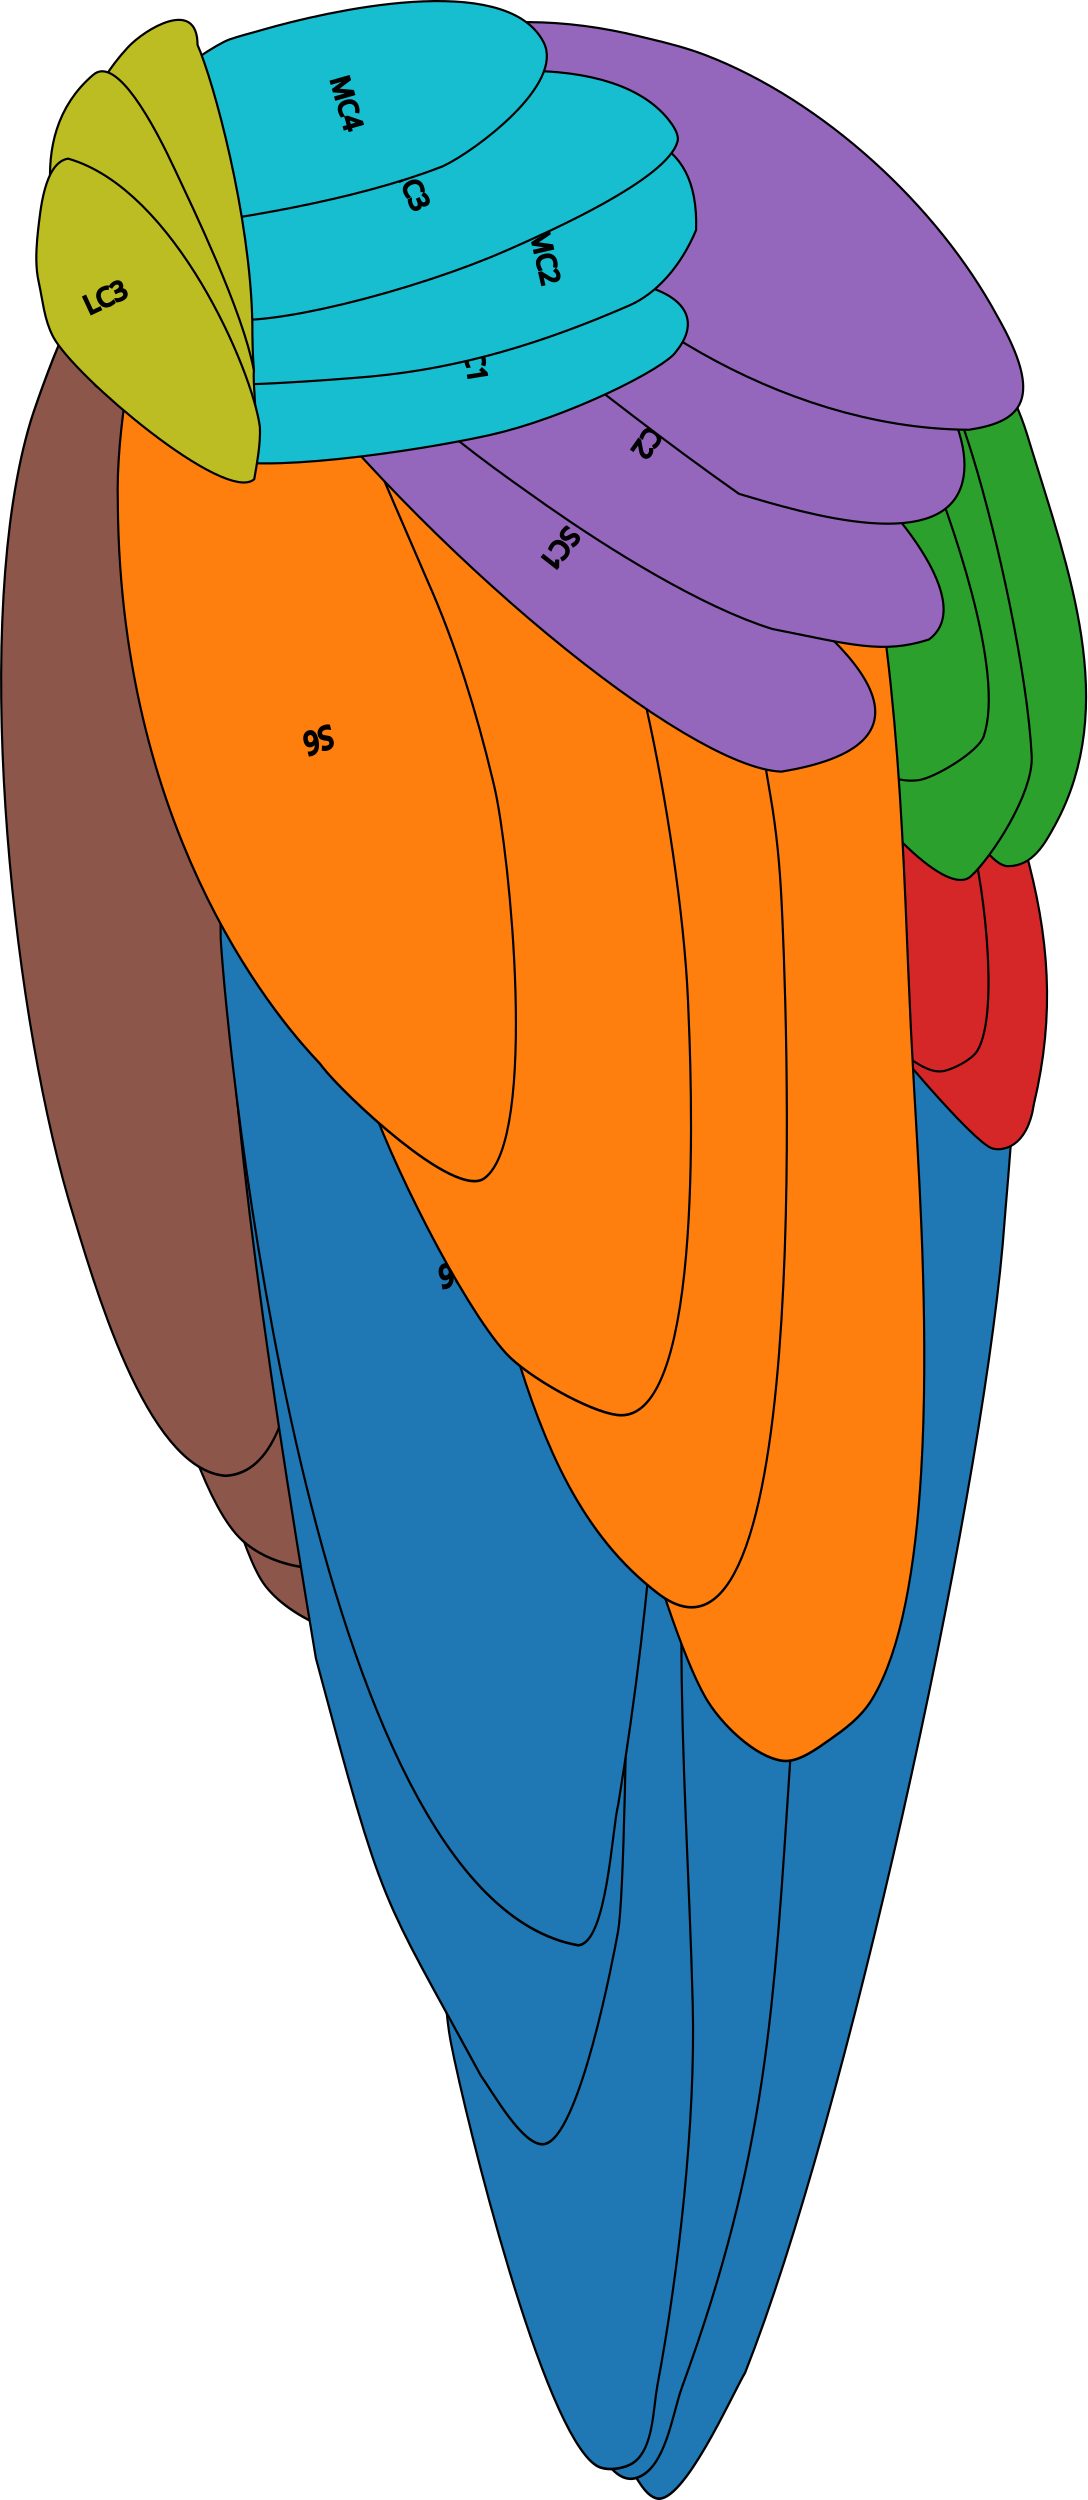
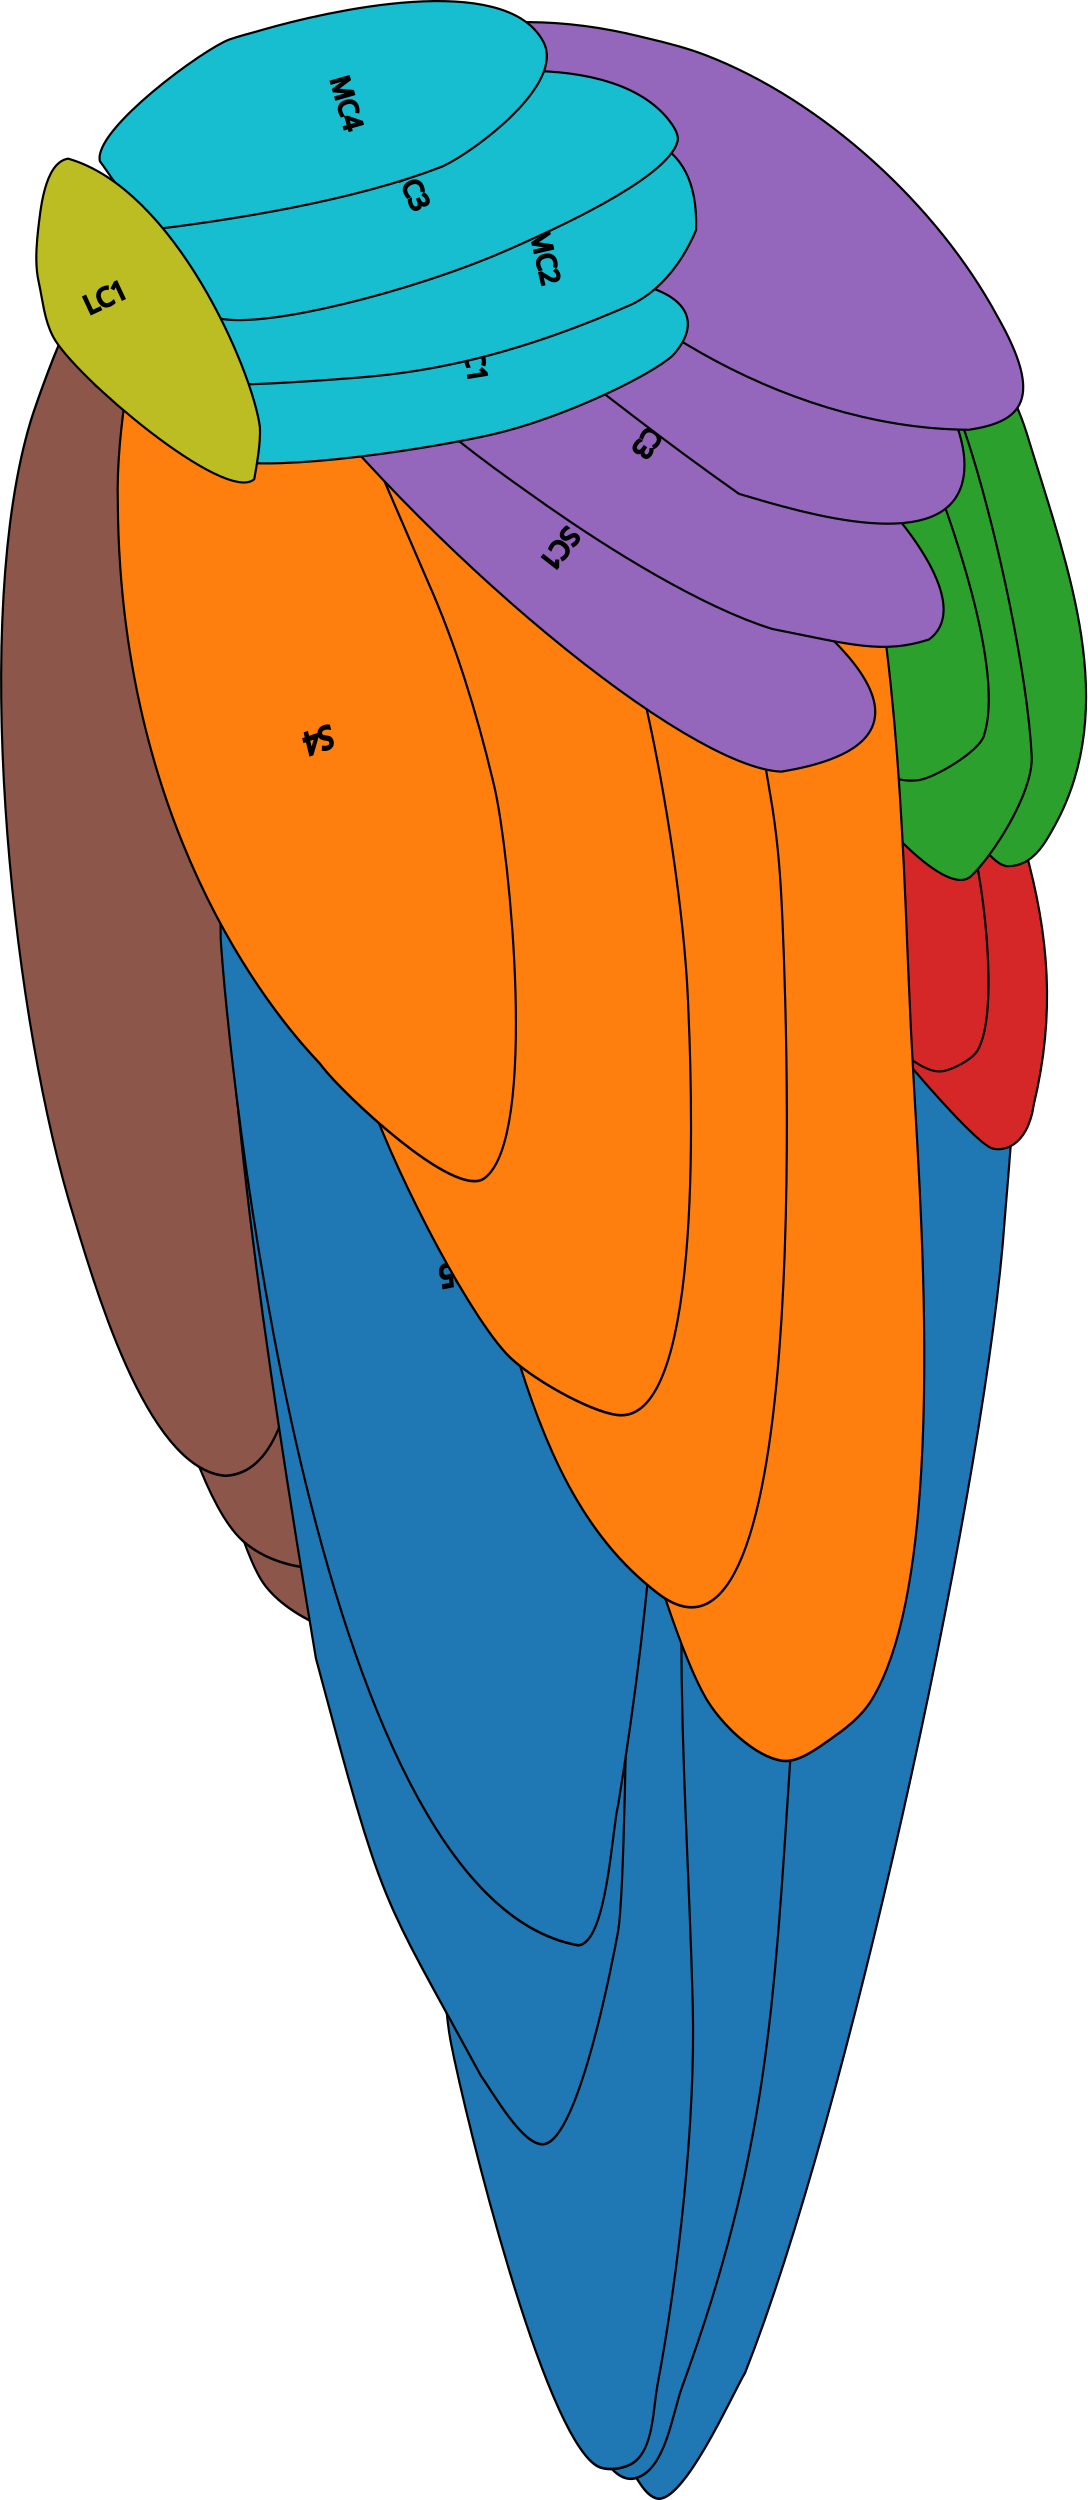
<svg xmlns="http://www.w3.org/2000/svg" width="247.957mm" height="570.177mm" viewBox="0 0 247.957 570.178" version="1.1" id="svg42">
  <style type="text/css" id="style1">
/* As-built feather catalog. Presentation lives here; elements carry classes only. */
.group {
  stroke: #000000;
  stroke-width: 0.5;
}
.label {
  font-family: sans-serif;
  font-size: 6px;
  fill: #000000;
  text-anchor: middle;
}
.outline {
  stroke: #000000;
}
.centerline {
  fill: none;
  stroke-width: 0.265;
  stroke-linecap: butt;
  stroke-linejoin: miter;
}

/* P -- primaries */
.P .outline { fill: #1f77b4; }

/* S -- secondaries */
.S .outline { fill: #ff7f0e; }

/* A -- alula */
.A .outline { fill: #2ca02c; }

/* PC -- primary coverts */
.PC .outline { fill: #d62728; }

/* SC -- secondary coverts */
.SC .outline { fill: #9467bd; }

/* MC -- median coverts */
.MC .outline { fill: #17becf; }

/* LC -- lesser coverts */
.LC .outline { fill: #bcbd22; }

/* B -- body feathers */
.B .outline { fill: #8c564b; }
</style>
  <defs id="defs42" />
  <g id="B" transform="matrix(1.006049,0.09641559,-0.01794757,1.190729,44.96612,-2005.389)" style="display:inline">
-     <g id="B1" transform="matrix(0.9993908,-0.0348995,-0.0348995,-0.9993908,-12.82086,2033.619)" data-source="individuals/B1.svg" data-fill="#8c564b" class="group B">
+     <g id="B1" transform="matrix(0.9993908,-0.0348995,-0.0348995,-0.9993908,-12.82086,2033.619)" data-fill="#8c564b" class="group B">
      <path transform="rotate(-90,164.714,172.6854)" d="m 202.384,125.749 c 13.469,0 93.397,-7.023 96.231,-21.182 1.835,-9.171 -1.855,-24.695 -8.769,-31.225 -11.13,-10.511 -81.211,-23.193 -85.364,-24.463 -6.802,-2.077 -18.161,-2.883 -25.333,-2.884 -14.244,-10e-4 -28.514,0.328 -42.477,3.171 -2.789,0.568 -5.597,1.043 -8.382,1.638 -0.032,0.007 -1.859,0.387 -1.859,0.387 -8.651,1.906 -17.288,3.865 -25.729,6.585 -4.654,1.499 -9.394,4.582 -14.098,5.541 -4.688,0.955 -42.099,11.95 -43.527,13.192 -2.021,6.973 -2.415,7.355 -3.756,13.514 C 40.804,90.719 51.712,94.615 53.247,95.523 c 26.645,15.747 52.584,19.383 82.666,24.033 8.43,1.21 17.249,3.811 25.718,4.599 11.057,0.505 22.114,0.982 33.166,1.386 1.992,0.073 11.008,0.208 7.587,0.208 z" id="B1-outline" class="outline" />
      <text x="-75.036" y="279.313" transform="scale(-1,1)" id="B1-label" class="label">B1</text>
    </g>
-     <g id="B2" transform="matrix(0.9876884,-0.1564345,-0.1564345,-0.9876884,-292.7907,2070.802)" data-source="individuals/B2.svg" data-fill="#8c564b" class="group B" style="display:inline">
+     <g id="B2" transform="matrix(0.9876884,-0.1564345,-0.1564345,-0.9876884,-292.7907,2070.802)" data-fill="#8c564b" class="group B" style="display:inline">
      <path transform="rotate(-90,452.3034,163.2412)" d="m 453.891,116.233 c 39.198,0 81.563,-8.307 116.8,-25.686 2.628,-1.296 10.245,-4.057 10.563,-7.703 0.43,-7.718 -1.686,-17.471 -6.965,-22.984 -12.855,-13.423 -71.579,-17.717 -90.507,-17.717 -5.236,0 -10.142,0.769 -15.332,1.131 -0.905,0.064 -2.71,0.234 -2.71,0.234 -16.242,1.61 -117.971,21.424 -124.617,29.545 l -2.282,24.12 c 0,0 2.063,0.374 3.594,0.664 31.881,6.05 64.522,16.56 96.962,17.969 3.931,0.171 7.836,0.427 11.774,0.427 z" id="B2-outline" class="outline" />
      <text x="-376.938" y="271.07" transform="scale(-1,1)" id="B2-label" class="label">B2</text>
    </g>
-     <g id="B3" transform="matrix(0.9702957,-0.2419219,-0.2419219,-0.9702957,-560.447,2151.048)" data-source="individuals/B3.svg" data-fill="#8c564b" class="group B" style="display:inline">
+     <g id="B3" transform="matrix(0.9702957,-0.2419219,-0.2419219,-0.9702957,-560.447,2151.048)" data-fill="#8c564b" class="group B" style="display:inline">
      <path transform="rotate(-90,711.2322,150.6894)" d="m 768.202,45.554 c -40.014,-4.47 -112.308,3.361 -146.538,25.003 -2.499,1.58 -14.541,10.043 -16.273,12.504 0.03,3.551 1.38,15.395 1.625,19.815 5.347,3.102 15.246,1.663 21.579,3.119 39.401,9.056 77.353,7.117 117.612,-0.579 5.104,-0.975 10.343,-1.909 15.317,-3.422 1.257,-0.383 3.784,-1.057 3.784,-1.057 13.085,-4.045 62.951,-10.338 60.232,-32.102 -4.167,-17.648 -41.356,-21.23 -56.558,-23.187 -0.259,-0.033 -1.04,-0.126 -0.78,-0.094 z" id="B3-outline" class="outline" />
      <text x="-650.09" y="248.345" transform="scale(-1,1)" id="B3-label" class="label">B3</text>
    </g>
  </g>
  <g id="P" transform="matrix(0.9997367,0,0,1.200119,89.23663,104.6847)" style="display:inline">
-     <g id="P2" transform="matrix(1,0,0,-1,-135.6171,554.8052)" data-source="individuals/P2.svg" data-fill="#1f77b4" class="group P">
-       <path d="m 277.066,454.447 c 1.586,-19.457 -0.151,-29.427 -1.98,-49.074 -5.526,-51.175 -35.739,-165.845 -58.73,-214.214 -2.921,-4.101 -14.198,-25.326 -20.256,-23.908 -2.025,0.474 -3.353,2.326 -4.575,3.876 -12.255,15.536 -14.022,165.924 -18.575,197.721 -4.864,33.966 -13.446,66.977 -15.781,101.3 -0.277,4.064 -0.069,8.201 -0.069,12.274 v 1.535 c 0,63.568 13.511,76.636 38.229,112.88 9.47,2.567 11.163,2.647 18.971,4.269 0.415,-0.286 0.666,-0.771 0.89,-1.222 3.377,-6.771 3.771,-20.689 5.514,-28.567 33.18,-41.254 47.439,-89.248 56.362,-116.87 z" id="P2-outline" class="outline" />
-       <text x="205" y="459.12" transform="matrix(-1,0,0,1,410,-4.2)" id="P2-label" class="label">P2</text>
+     <g id="P1" transform="matrix(1,0,0,-1,-135.6171,554.8052)" data-fill="#1f77b4" class="group P" style="display:inline">
+       <path d="m 277.066,454.447 c 1.586,-19.457 -0.151,-29.427 -1.98,-49.074 -5.526,-51.175 -35.739,-165.845 -58.73,-214.214 -2.921,-4.101 -14.198,-25.326 -20.256,-23.908 -2.025,0.474 -3.353,2.326 -4.575,3.876 -12.255,15.536 -14.022,165.924 -18.575,197.721 -4.864,33.966 -13.446,66.977 -15.781,101.3 -0.277,4.064 -0.069,8.201 -0.069,12.274 v 1.535 c 0,63.568 13.511,76.636 38.229,112.88 9.47,2.567 11.163,2.647 18.971,4.269 0.415,-0.286 0.666,-0.771 0.89,-1.222 3.377,-6.771 3.771,-20.689 5.514,-28.567 33.18,-41.254 47.439,-89.248 56.362,-116.87 z" id="P1-outline" class="outline" />
+       <text x="205" y="459.12" transform="matrix(-1,0,0,1,410,-4.2)" id="P1-label" class="label">P1</text>
    </g>
-     <g id="P3" transform="matrix(1,0,0,-1,-280.9891,561.2482)" data-source="individuals/P3.svg" data-fill="#1f77b4" class="group P">
-       <path d="m 371.971,313.509 c -3.692,-46.985 -5.28,-74.512 -24.644,-118.661 -2.254,-5.139 -3.715,-15.557 -10.43,-17.278 -16.549,-4.242 -25.877,73.896 -28.295,86.428 -0.747,3.875 -1.34,7.887 -1.679,11.817 -0.043,0.496 -0.191,1.981 -0.143,1.486 -8.441,70.497 -15.82,141.44 -15.844,212.539 -0.004,12.854 -1.958,25.941 -0.076,38.762 2.621,17.855 10.259,34.093 16.92,50.702 1.649,4.11 3.096,6.083 9.975,17.063 7.694,2.707 12.76,4.341 22.582,6.775 0.751,-5.523 10.724,-38.398 11.97,-42.765 3.942,-13.812 11.686,-26.345 16.827,-39.703 2.603,-6.766 3.766,-14.596 5.532,-21.636 1.972,-7.865 1.744,-15.629 2.693,-23.553 3.692,-30.813 0.143,-52.898 -1.346,-83.082 -1.274,-25.813 -2.498,-51.619 -3.998,-77.402 -0.029,-0.497 -0.059,-1.989 -0.044,-1.492 z" id="P3-outline" class="outline" />
-       <text x="335.15" y="445.55" transform="matrix(-1,0,0,1,670.3,-4.2)" id="P3-label" class="label">P3</text>
+     <g id="P2" transform="matrix(1,0,0,-1,-280.9891,561.2482)" data-fill="#1f77b4" class="group P" style="display:inline">
+       <path d="m 371.971,313.509 c -3.692,-46.985 -5.28,-74.512 -24.644,-118.661 -2.254,-5.139 -3.715,-15.557 -10.43,-17.278 -16.549,-4.242 -25.877,73.896 -28.295,86.428 -0.747,3.875 -1.34,7.887 -1.679,11.817 -0.043,0.496 -0.191,1.981 -0.143,1.486 -8.441,70.497 -15.82,141.44 -15.844,212.539 -0.004,12.854 -1.958,25.941 -0.076,38.762 2.621,17.855 10.259,34.093 16.92,50.702 1.649,4.11 3.096,6.083 9.975,17.063 7.694,2.707 12.76,4.341 22.582,6.775 0.751,-5.523 10.724,-38.398 11.97,-42.765 3.942,-13.812 11.686,-26.345 16.827,-39.703 2.603,-6.766 3.766,-14.596 5.532,-21.636 1.972,-7.865 1.744,-15.629 2.693,-23.553 3.692,-30.813 0.143,-52.898 -1.346,-83.082 -1.274,-25.813 -2.498,-51.619 -3.998,-77.402 -0.029,-0.497 -0.059,-1.989 -0.044,-1.492 z" id="P2-outline" class="outline" />
+       <text x="335.15" y="445.55" transform="matrix(-1,0,0,1,670.3,-4.2)" id="P2-label" class="label">P2</text>
    </g>
-     <g id="P4" transform="matrix(0.9961947,-0.08715575,-0.08715575,-0.9961947,-392.2094,604.944)" data-source="individuals/P4.svg" data-fill="#1f77b4" class="group P">
-       <path d="m 497.371,439.307 c 0.037,-1.47 0.206,-2.922 0.244,-4.391 0.826,-31.768 -4.892,-63.332 -7.702,-94.784 -2.091,-23.398 -2.225,-46.838 -3.558,-70.252 -1.257,-22.08 -7.568,-50.184 -14.313,-71.325 -1.395,-4.373 -1.932,-11.961 -6.699,-14.213 -2.23,-1.054 -6.448,-1.205 -8.559,0.18 -11.562,7.587 -23.867,67.894 -26.028,82.99 -0.755,5.275 -0.315,10.782 -0.816,16.098 -1.425,15.126 -4.439,29.92 -6.495,44.91 -0.465,3.391 -0.918,6.784 -1.295,10.186 -0.054,0.486 -0.211,1.944 -0.159,1.458 -5.061,38.879 -10.565,77.295 -11.936,116.542 -0.423,12.086 5.173,33.739 5.813,45.864 1.388,26.268 37.457,79.756 45.696,91.285 8.839,3.053 9.944,3.406 21.212,6.377 0.132,-9.932 0.698,-41.184 4.39,-50.3 6.714,-17.454 9.382,-34.185 11.166,-52.522 1.155,-11.86 -3.389,-23.185 -1.881,-34.866 0.93,-7.203 0.917,-14.31 0.92,-21.77 0,-0.489 0.002,-1.956 0.001,-1.467 z" id="P4-outline" class="outline" />
-       <text x="457.22" y="493.06" transform="matrix(-1,0,0,1,914.44,-4.2)" id="P4-label" class="label">P4</text>
+     <g id="P3" transform="matrix(0.9961947,-0.08715575,-0.08715575,-0.9961947,-392.2094,604.944)" data-fill="#1f77b4" class="group P" style="display:inline">
+       <path d="m 497.371,439.307 c 0.037,-1.47 0.206,-2.922 0.244,-4.391 0.826,-31.768 -4.892,-63.332 -7.702,-94.784 -2.091,-23.398 -2.225,-46.838 -3.558,-70.252 -1.257,-22.08 -7.568,-50.184 -14.313,-71.325 -1.395,-4.373 -1.932,-11.961 -6.699,-14.213 -2.23,-1.054 -6.448,-1.205 -8.559,0.18 -11.562,7.587 -23.867,67.894 -26.028,82.99 -0.755,5.275 -0.315,10.782 -0.816,16.098 -1.425,15.126 -4.439,29.92 -6.495,44.91 -0.465,3.391 -0.918,6.784 -1.295,10.186 -0.054,0.486 -0.211,1.944 -0.159,1.458 -5.061,38.879 -10.565,77.295 -11.936,116.542 -0.423,12.086 5.173,33.739 5.813,45.864 1.388,26.268 37.457,79.756 45.696,91.285 8.839,3.053 9.944,3.406 21.212,6.377 0.132,-9.932 0.698,-41.184 4.39,-50.3 6.714,-17.454 9.382,-34.185 11.166,-52.522 1.155,-11.86 -3.389,-23.185 -1.881,-34.866 0.93,-7.203 0.917,-14.31 0.92,-21.77 0,-0.489 0.002,-1.956 0.001,-1.467 z" id="P3-outline" class="outline" />
+       <text x="457.22" y="493.06" transform="matrix(-1,0,0,1,914.44,-4.2)" id="P3-label" class="label">P3</text>
    </g>
-     <g id="P5" transform="matrix(1,0,0,-1,-563.7171,581.9312)" data-source="individuals/P5.svg" data-fill="#1f77b4" class="group P">
-       <path d="m 618.145,438.783 c 0,-3.262 -0.022,-124.35 -2.7,-136.727 -0.734,-3.391 -8.84,-39.975 -17.092,-40.39 -4.706,-0.235 -11.413,9.796 -14.189,13.022 -23.232,35.681 -21.872,30.197 -37.643,79.339 -24.458,122.164 -35.403,208 11.29,238.726 8.396,4.991 14.119,8.828 21.325,15.628 2.237,-9.101 10.01,-25.064 14.822,-33.578 2.768,-5.001 4.913,-11.435 6.903,-16.89 11.069,-30.34 15.652,-63.533 17.017,-95.879 0.275,-6.511 0.267,-13.059 0.267,-19.578 z" id="P5-outline" class="outline" />
-       <text x="577.49" y="417.34" transform="matrix(-1,0,0,1,1154.98,-4.2)" id="P5-label" class="label">P5</text>
+     <g id="P4" transform="matrix(1,0,0,-1,-563.7171,581.9312)" data-fill="#1f77b4" class="group P" style="display:inline">
+       <path d="m 618.145,438.783 c 0,-3.262 -0.022,-124.35 -2.7,-136.727 -0.734,-3.391 -8.84,-39.975 -17.092,-40.39 -4.706,-0.235 -11.413,9.796 -14.189,13.022 -23.232,35.681 -21.872,30.197 -37.643,79.339 -24.458,122.164 -35.403,208 11.29,238.726 8.396,4.991 14.119,8.828 21.325,15.628 2.237,-9.101 10.01,-25.064 14.822,-33.578 2.768,-5.001 4.913,-11.435 6.903,-16.89 11.069,-30.34 15.652,-63.533 17.017,-95.879 0.275,-6.511 0.267,-13.059 0.267,-19.578 z" id="P4-outline" class="outline" />
+       <text x="577.49" y="417.34" transform="matrix(-1,0,0,1,1154.98,-4.2)" id="P4-label" class="label">P4</text>
    </g>
-     <g id="P6" transform="matrix(0.9876884,-0.1564345,-0.1564345,-0.9876884,-615.3534,686.5039)" data-source="individuals/P6.svg" data-fill="#1f77b4" class="group P">
-       <path d="m 751.48,440.599 c 0,-40.929 -11.276,-81.214 -25.168,-119.462 -2.079,-4.104 -6.64,-25.766 -13.24,-24.989 -59.145,18.6 -52.318,181.873 -50.597,201.668 4.502,32.965 19.306,67.158 27.956,90.633 6.789,1.206 15.011,3.011 20.599,4.952 2.666,-4.907 7.767,-20.978 10.001,-27.569 4.845,-14.294 11.776,-27.407 17.749,-41.219 8.29,-19.169 10.134,-40.456 11.993,-61.01 0.559,-6.192 0.707,-12.402 0.707,-18.618 z" id="P6-outline" class="outline" />
-       <text x="705.16" y="432.82" transform="matrix(-1,0,0,1,1410.32,-4.2)" id="P6-label" class="label">P6</text>
+     <g id="P5" transform="matrix(0.9876884,-0.1564345,-0.1564345,-0.9876884,-615.3534,686.5039)" data-fill="#1f77b4" class="group P">
+       <path d="m 751.48,440.599 c 0,-40.929 -11.276,-81.214 -25.168,-119.462 -2.079,-4.104 -6.64,-25.766 -13.24,-24.989 -59.145,18.6 -52.318,181.873 -50.597,201.668 4.502,32.965 19.306,67.158 27.956,90.633 6.789,1.206 15.011,3.011 20.599,4.952 2.666,-4.907 7.767,-20.978 10.001,-27.569 4.845,-14.294 11.776,-27.407 17.749,-41.219 8.29,-19.169 10.134,-40.456 11.993,-61.01 0.559,-6.192 0.707,-12.402 0.707,-18.618 z" id="P5-outline" class="outline" />
+       <text x="705.16" y="432.82" transform="matrix(-1,0,0,1,1410.32,-4.2)" id="P5-label" class="label">P5</text>
    </g>
  </g>
  <g id="PC" transform="rotate(-20.65337,204.5238,1562.199)" style="display:inline">
-     <g id="PC1" transform="matrix(0.9961203,0.08800154,0.08800154,-0.9961203,258.5106,420.8672)" data-source="individuals/PC1.svg" data-fill="#d62728" class="group PC">
+     <g id="PC1" transform="matrix(0.9961203,0.08800154,0.08800154,-0.9961203,258.5106,420.8672)" data-fill="#d62728" class="group PC">
      <path d="m 442.991,168.836 c 0,-20.912 -3.529,-38.452 -13.677,-56.749 -4.249,-9.526 -10.028,-8.395 -11.841,-7.289 -3.946,2.41 -17.125,31.928 -19.442,37.732 -3.342,8.373 -5.602,18.856 -6.994,27.737 -5.815,37.112 -6.923,70.629 2.784,107.143 1.105,4.155 -2.78,8.6 -1.109,12.407 6.298,1.544 12.652,3.514 21.235,5.641 2.396,-2.877 9.152,-13.47 10.187,-17.07 8.672,-30.142 16.079,-60.649 18.341,-92.097 0.332,-4.613 0.517,-9.334 0.517,-13.96 z" id="PC1-outline" class="outline" />
      <text x="414.8" y="196.05" transform="matrix(-1,0,0,1,829.6,-4.2)" id="PC1-label" class="label">PC1</text>
    </g>
-     <g id="PC2" transform="matrix(0.9848078,-0.1736482,-0.1736482,-0.9848078,226.3186,541.976)" data-source="individuals/PC2.svg" data-fill="#d62728" class="group PC">
+     <g id="PC2" transform="matrix(0.9848078,-0.1736482,-0.1736482,-0.9848078,226.3186,541.976)" data-fill="#d62728" class="group PC">
      <path d="m 516.467,202.381 c 0,-9.155 1.154,-20.337 -0.633,-29.284 -2.029,-10.158 -15.255,-40.917 -24.421,-45.688 -2.04,-1.062 -6.479,-0.792 -8.643,-0.12 -2.849,0.884 -4.14,3.901 -5.381,6.229 -10.702,20.069 -10.62,42.391 -10.619,64.634 0,3.055 0.238,6.093 0.238,9.152 v 1.831 c 0,23.574 4.511,53.994 19.773,80.354 0.178,0.354 19.273,2.123 20.081,2.17 14.831,-22.555 9.357,-62.806 9.367,-77.073 0.002,-3.255 0.238,-6.501 0.238,-9.762 z" id="PC2-outline" class="outline" />
      <text x="491.8" y="190.15" transform="matrix(-1,0,0,1,983.6,-4.2)" id="PC2-label" class="label">PC2</text>
    </g>
  </g>
  <g id="A" transform="rotate(-17,137.9943,735.384)" style="display:inline">
-     <g id="A1" transform="matrix(1,0,0,-1,305.5104,382.2651)" data-source="individuals/A1.svg" data-fill="#2ca02c" class="group A">
+     <g id="A1" transform="matrix(1,0,0,-1,305.5104,382.2651)" data-fill="#2ca02c" class="group A">
      <text x="87.38" y="194.94" transform="matrix(-1,0,0,1,174.76,-4.2)" id="A1-label" class="label">A1</text>
      <path d="m 110.57,224.252 c 0,-28.906 2.29,-62.438 -20.054,-84.178 -3.427,-3.335 -7.509,-7.348 -12.879,-5.74 -3.265,0.977 -5.289,9.008 -6.128,11.914 -2.27,7.865 -5.432,15.928 -6.448,24.123 -2.444,19.714 1.836,64.885 4.702,85.504 0.109,0.787 0.307,2.363 0.307,2.363 0.968,5.772 3.834,31.144 6.85,34.322 4.259,1.012 7.433,1.6 16.231,2.88 7.162,-2.008 14.709,-45.04 15.87,-52.827 0.767,-5.14 1.549,-10.177 1.549,-15.382 z" id="A1-outline" class="outline" />
    </g>
-     <g id="A2" transform="matrix(1,0,0,-1,212.5314,383.7516)" data-source="individuals/A2.svg" data-fill="#2ca02c" class="group A">
+     <g id="A2" transform="matrix(1,0,0,-1,212.5314,383.7516)" data-fill="#2ca02c" class="group A">
      <path d="m 190.227,227.207 c 0,-19.081 -2.525,-50.619 -7.121,-68.955 -2.135,-8.303 -15.606,-19.456 -21.253,-22.135 -7.597,-3.605 -19.262,24.835 -20.665,30.464 -1.064,4.271 -0.658,9.778 -0.658,14.184 v 1.185 c 0,59.974 0.22,78.848 10.043,104.191 3.123,1.476 12.756,5.189 19.326,7.905 2.1,-4.22 12.409,-18.281 14.237,-22.947 4.433,-11.32 6.091,-30.504 6.091,-42.707 z" id="A2-outline" class="outline" />
      <text x="165.46" y="195.54" transform="matrix(-1,0,0,1,330.92,-4.2)" id="A2-label" class="label">A2</text>
    </g>
-     <g id="A3" transform="matrix(0.9961947,-0.08715575,-0.08715575,-0.9961947,144.2273,400.4638)" data-source="individuals/A3.svg" data-fill="#2ca02c" class="group A">
+     <g id="A3" transform="matrix(0.9961947,-0.08715575,-0.08715575,-0.9961947,144.2273,400.4638)" data-fill="#2ca02c" class="group A">
      <path d="m 268.965,225.662 c 0,-15.377 -1.492,-53.159 -11.725,-64.986 -2.451,-2.833 -13.967,-4.614 -17.522,-3.704 -18.826,4.816 -18.188,51.046 -19.061,66.322 -0.183,3.21 -0.437,6.38 -0.437,9.599 v 1.518 c 0,8.642 4.363,36.431 8.723,43.075 2.109,1.107 14.587,4.631 15.497,5.138 9.197,-9.611 18.281,-22.984 22.104,-30.326 1.468,-6.963 2.042,-14.475 2.396,-21.577 0.083,-1.681 0.026,-5.059 0.026,-5.059 z" id="A3-outline" class="outline" />
      <text x="238.35" y="240.43" transform="matrix(-1,0,0,1,476.7,-4.2)" id="A3-label" class="label">A3</text>
    </g>
  </g>
  <g id="S" transform="matrix(0.9973055,-0.08371944,0.06973839,1.197244,-852.3718,-142.0701)" style="display:inline">
-     <g id="S1" transform="matrix(1,0,0,-1,874.1421,786.2718)" data-source="individuals/S1.svg" data-fill="#ff7f0e" class="group S">
+     <g id="S1" transform="matrix(1,0,0,-1,874.1421,786.2718)" data-fill="#ff7f0e" class="group S">
      <text x="120.07" y="407.62" transform="matrix(-1,0,0,1,240.14,-4.2)" id="S1-label" class="label">S1</text>
      <path d="m 161.715,383.539 c 0,-16.059 0.018,-43.912 -3.473,-68.511 -2.506,-17.66 -6.821,-33.643 -14.25,-42.379 -2.763,-3.249 -6.529,-5.16 -10.276,-7.016 -3.003,-1.487 -7.332,-3.774 -10.783,-3.182 -6.182,1.06 -13.614,7.953 -16.718,13.156 -9.49,15.906 -23.152,75.501 -26.001,95.372 -1.066,7.434 -0.355,15.256 -0.99,22.757 3.896,119.54 2.104,145.09 7.178,181.053 4.792,0.595 31.821,1.448 32.249,0.622 8.479,-16.343 30.144,-47.46 34.016,-58.297 11.085,-31.03 10.023,-73.417 9.299,-106.215 -0.168,-7.593 -0.251,-15.204 -0.251,-22.798 z" id="S1-outline" class="outline" />
    </g>
-     <g id="S3" transform="matrix(0.9876884,-0.1564345,-0.1564345,-0.9876884,726.3211,827.6141)" data-source="individuals/S3.svg" data-fill="#ff7f0e" class="group S">
-       <path d="m 353.92,457.685 c 0,-6.897 -0.333,-13.673 -0.481,-20.56 -0.151,-7.039 -0.913,-13.505 -2.071,-20.378 -2.143,-12.735 -26.487,-152.583 -56.933,-121.739 -14.533,14.718 -19.102,33.099 -21.508,53.147 -0.081,0.675 -0.206,2.049 -0.206,2.049 -4.147,49.102 -12.894,96.459 3.691,144.858 5.286,15.424 14.15,28.772 19.306,44.066 1.254,9.223 -0.097,23.837 0.431,34.861 2.122,1.033 26.504,-1.637 31.606,-2.135 -1.918,-23.572 13.467,-45.204 21.322,-68.301 2.728,-9.448 2.31,-19.761 3.996,-29.46 0.827,-4.76 0.848,-9.507 0.848,-14.348 z" id="S3-outline" class="outline" />
-       <text x="310.11" y="439.75" transform="matrix(-1,0,0,1,620.22,-4.2)" id="S3-label" class="label">S3</text>
+     <g id="S2" transform="matrix(0.9876884,-0.1564345,-0.1564345,-0.9876884,726.3211,827.6141)" data-fill="#ff7f0e" class="group S">
+       <path d="m 353.92,457.685 c 0,-6.897 -0.333,-13.673 -0.481,-20.56 -0.151,-7.039 -0.913,-13.505 -2.071,-20.378 -2.143,-12.735 -26.487,-152.583 -56.933,-121.739 -14.533,14.718 -19.102,33.099 -21.508,53.147 -0.081,0.675 -0.206,2.049 -0.206,2.049 -4.147,49.102 -12.894,96.459 3.691,144.858 5.286,15.424 14.15,28.772 19.306,44.066 1.254,9.223 -0.097,23.837 0.431,34.861 2.122,1.033 26.504,-1.637 31.606,-2.135 -1.918,-23.572 13.467,-45.204 21.322,-68.301 2.728,-9.448 2.31,-19.761 3.996,-29.46 0.827,-4.76 0.848,-9.507 0.848,-14.348 z" id="S2-outline" class="outline" />
+       <text x="310.11" y="439.75" transform="matrix(-1,0,0,1,620.22,-4.2)" id="S2-label" class="label">S2</text>
    </g>
-     <g id="S4" transform="matrix(0.9816272,-0.190809,-0.190809,-0.9816272,622.1971,853.9783)" data-source="individuals/S4.svg" data-fill="#ff7f0e" class="group S">
-       <path d="m 452.706,453.685 c 0,-16.76 -1.76,-39.634 -5.229,-55.971 -2.704,-12.732 -16.716,-79.296 -35.993,-71.887 -6.069,2.332 -17.904,12.363 -21.421,17.83 -7.284,11.322 -16.498,43.418 -17.786,56.978 -0.565,5.946 0.347,12.141 -0.117,18.148 -1.619,20.926 -3.295,41.456 0.697,62.304 1.418,7.408 3.131,14.847 5.752,21.922 0.42,1.136 1.161,3.442 1.161,3.442 13.296,21.154 14.967,45.659 13.491,65.261 0,0 26.939,-1.701 29.674,-2.154 -0.369,-6.671 3.028,-12.712 6.093,-18.067 14.067,-22.148 20.434,-40.653 22.551,-66.964 0.706,-8.763 0.845,-17.52 1.113,-26.3 0.047,-1.512 0.014,-4.542 0.014,-4.542 z" id="S4-outline" class="outline" />
-       <text x="411.46" y="445.99" transform="matrix(-1,0,0,1,822.92,-4.2)" id="S4-label" class="label">S4</text>
+     <g id="S3" transform="matrix(0.9816272,-0.190809,-0.190809,-0.9816272,622.1971,853.9783)" data-fill="#ff7f0e" class="group S">
+       <path d="m 452.706,453.685 c 0,-16.76 -1.76,-39.634 -5.229,-55.971 -2.704,-12.732 -16.716,-79.296 -35.993,-71.887 -6.069,2.332 -17.904,12.363 -21.421,17.83 -7.284,11.322 -16.498,43.418 -17.786,56.978 -0.565,5.946 0.347,12.141 -0.117,18.148 -1.619,20.926 -3.295,41.456 0.697,62.304 1.418,7.408 3.131,14.847 5.752,21.922 0.42,1.136 1.161,3.442 1.161,3.442 13.296,21.154 14.967,45.659 13.491,65.261 0,0 26.939,-1.701 29.674,-2.154 -0.369,-6.671 3.028,-12.712 6.093,-18.067 14.067,-22.148 20.434,-40.653 22.551,-66.964 0.706,-8.763 0.845,-17.52 1.113,-26.3 0.047,-1.512 0.014,-4.542 0.014,-4.542 z" id="S3-outline" class="outline" />
+       <text x="411.46" y="445.99" transform="matrix(-1,0,0,1,822.92,-4.2)" id="S3-label" class="label">S3</text>
    </g>
-     <g id="S6" transform="matrix(0.9781476,-0.2079117,-0.2079117,-0.9781476,360.2844,917.4529)" data-source="individuals/S6.svg" data-fill="#ff7f0e" class="group S">
-       <path d="m 692.474,448.876 c 0,-12.897 -8.73,-67.262 -22.707,-71.058 -7.636,-2.074 -26.617,24.415 -29.722,30.615 -0.108,0.218 -0.426,0.874 -0.319,0.656 -5.438,8.424 -32.326,52.642 -14.957,115.159 1.745,6.932 4.776,13.978 7.937,20.363 7.12,8.446 12.646,23.454 18.792,29.162 2.029,-0.243 17.139,-0.677 20.625,-1.305 0.323,-0.836 15.074,-75.422 16.537,-82.24 2.752,-12.825 3.814,-26.793 3.814,-39.893 z" id="S6-outline" class="outline" />
-       <text x="656.36" y="474.59" transform="matrix(-1,0,0,1,1312.72,-4.2)" id="S6-label" class="label">S6</text>
+     <g id="S4" transform="matrix(0.9781476,-0.2079117,-0.2079117,-0.9781476,360.2844,917.4529)" data-fill="#ff7f0e" class="group S">
+       <path d="m 692.474,448.876 c 0,-12.897 -8.73,-67.262 -22.707,-71.058 -7.636,-2.074 -26.617,24.415 -29.722,30.615 -0.108,0.218 -0.426,0.874 -0.319,0.656 -5.438,8.424 -32.326,52.642 -14.957,115.159 1.745,6.932 4.776,13.978 7.937,20.363 7.12,8.446 12.646,23.454 18.792,29.162 2.029,-0.243 17.139,-0.677 20.625,-1.305 0.323,-0.836 15.074,-75.422 16.537,-82.24 2.752,-12.825 3.814,-26.793 3.814,-39.893 z" id="S4-outline" class="outline" />
+       <text x="656.36" y="474.59" transform="matrix(-1,0,0,1,1312.72,-4.2)" id="S4-label" class="label">S4</text>
    </g>
  </g>
  <g id="SC" transform="rotate(35,1056.6,454.4381)" style="display:inline">
-     <g id="SC2" transform="matrix(0.05233596,-0.9986295,-0.9986295,-0.05233596,533.2751,884.6567)" data-source="individuals/SC2.svg" data-fill="#9467bd" class="group SC">
-       <path d="m 165.819,413.178 c 5.264,-52.737 -3.028,-74.682 -30.169,-49.669 -12.658,17.553 -10.621,95.041 4.656,152.6 13.47,4.794 15.047,4.281 19.475,5.041 4.894,-0.888 -8.468,-7.469 -6.199,-11.345 17.791,-30.394 19.566,-60.077 12.714,-94.289 -0.156,-0.78 -0.477,-2.338 -0.477,-2.338 z" id="SC2-outline" class="outline" />
-       <text x="144.58" y="440.86" transform="matrix(-1,0,0,1,289.16,-4.2)" id="SC2-label" class="label">SC1</text>
+     <g id="SC1" transform="matrix(0.05233596,-0.9986295,-0.9986295,-0.05233596,533.2751,884.6567)" data-fill="#9467bd" class="group SC">
+       <path d="m 165.819,413.178 c 5.264,-52.737 -3.028,-74.682 -30.169,-49.669 -12.658,17.553 -10.621,95.041 4.656,152.6 13.47,4.794 15.047,4.281 19.475,5.041 4.894,-0.888 -8.468,-7.469 -6.199,-11.345 17.791,-30.394 19.566,-60.077 12.714,-94.289 -0.156,-0.78 -0.477,-2.338 -0.477,-2.338 z" id="SC1-outline" class="outline" />
+       <text x="144.58" y="440.86" transform="matrix(-1,0,0,1,289.16,-4.2)" id="SC1-label" class="label">SC1</text>
    </g>
-     <g id="SC5" transform="matrix(0,-1,-1,0,530.3679,1052.617)" data-source="individuals/SC5.svg" data-fill="#9467bd" class="group SC">
-       <path d="m 394.721,440.947 c 0,-15.661 -3.023,-34.496 -5.249,-50.008 -0.974,-19.014 -8.806,-52.965 -23.035,-48.206 -8.841,6.669 -11.228,14.094 -18.516,30.63 -5.216,16.189 -6.469,41.432 -6.463,58.436 0.035,12.977 0.113,26.53 2.03,39.03 1.334,7.294 7.378,34.373 11.553,38.521 4.485,1.143 16.437,5.424 18.892,6.255 3.791,-2.23 3.039,-1.76 4.665,-4.619 12.499,-21.977 16.123,-43.619 16.123,-68.757 z" id="SC5-outline" class="outline" />
-       <text x="367.99" y="427.39" transform="matrix(-1,0,0,1,735.98,-4.2)" id="SC5-label" class="label">
-         <tspan id="tspan7" x="367.99" y="427.39">SC2</tspan>
+     <g id="SC3" transform="matrix(0,-1,-1,0,530.3679,1052.617)" data-fill="#9467bd" class="group SC">
+       <path d="m 394.721,440.947 c 0,-15.661 -3.023,-34.496 -5.249,-50.008 -0.974,-19.014 -8.806,-52.965 -23.035,-48.206 -8.841,6.669 -11.228,14.094 -18.516,30.63 -5.216,16.189 -6.469,41.432 -6.463,58.436 0.035,12.977 0.113,26.53 2.03,39.03 1.334,7.294 7.378,34.373 11.553,38.521 4.485,1.143 16.437,5.424 18.892,6.255 3.791,-2.23 3.039,-1.76 4.665,-4.619 12.499,-21.977 16.123,-43.619 16.123,-68.757 z" id="SC3-outline" class="outline" />
+       <text x="367.99" y="427.39" transform="matrix(-1,0,0,1,735.98,-4.2)" id="SC3-label" class="label">
+         <tspan id="tspan7" x="367.99" y="427.39">SC3</tspan>
      </text>
    </g>
-     <g id="SC6" transform="matrix(-0.1736482,-0.9848078,-0.9848078,0.1736482,585.682,1019.765)" data-source="individuals/SC6.svg" data-fill="#9467bd" class="group SC" style="display:inline">
-       <path d="m 463.486,382.371 c -4.012,-12.35 -15.293,-36.012 -28.969,-39.796 -17.899,-4.954 -22.791,29.236 -25.083,44.797 7.078,39.632 17.641,76.615 25.905,115.51 9.201,2.194 18.147,0.825 19.458,0.675 3.799,-13.952 11.112,-10.466 11.789,-12.092 9.681,-23.519 8.858,-67.512 1.653,-92.006 -1.42,-4.826 -2.488,-9.735 -3.975,-14.573 -0.258,-0.839 -0.778,-2.515 -0.778,-2.515 z" id="SC6-outline" class="outline" />
-       <text x="-459.346" y="488.897" transform="matrix(-0.9860553,0.01690891,-0.01690891,1.014432,0,0)" id="SC6-label" class="label" style="stroke-width:0.624">SC3</text>
+     <g id="SC4" transform="matrix(-0.1736482,-0.9848078,-0.9848078,0.1736482,585.682,1019.765)" data-fill="#9467bd" class="group SC" style="display:inline">
+       <path d="m 463.486,382.371 c -4.012,-12.35 -15.293,-36.012 -28.969,-39.796 -17.899,-4.954 -22.791,29.236 -25.083,44.797 7.078,39.632 17.641,76.615 25.905,115.51 9.201,2.194 18.147,0.825 19.458,0.675 3.799,-13.952 11.112,-10.466 11.789,-12.092 9.681,-23.519 8.858,-67.512 1.653,-92.006 -1.42,-4.826 -2.488,-9.735 -3.975,-14.573 -0.258,-0.839 -0.778,-2.515 -0.778,-2.515 z" id="SC4-outline" class="outline" />
+       <text x="-459.346" y="488.897" transform="matrix(-0.9860553,0.01690891,-0.01690891,1.014432,0,0)" id="SC4-label" class="label" style="stroke-width:0.624">SC4</text>
    </g>
-     <g id="SC8" transform="rotate(83,238.4745,246.5802)" data-source="individuals/SC8.svg" data-fill="#9467bd" class="group SC">
-       <path d="m 622.089,365.02 c -7.323,-9.875 -14.247,-12.048 -25.989,6.567 -15.825,23.872 -24.696,58.046 -21.269,86.468 0.543,4.504 1.609,8.885 2.748,13.265 0.207,0.795 0.616,2.387 0.616,2.387 4.206,16.503 11.761,31.695 23.434,43.95 0.986,1.035 1.088,2.757 2.254,3.644 2.927,0.27 12.51,1.788 16.103,1.895 1.903,-18.019 1.209,-39.562 4.197,-45.491 11.988,-23.791 18.332,-73.654 -2.094,-112.685 z" id="SC8-outline" class="outline" />
-       <text x="712.491" y="346.628" transform="rotate(14)" id="SC8-label" class="label">SC4</text>
+     <g id="SC5" transform="rotate(83,238.4745,246.5802)" data-fill="#9467bd" class="group SC">
+       <path d="m 622.089,365.02 c -7.323,-9.875 -14.247,-12.048 -25.989,6.567 -15.825,23.872 -24.696,58.046 -21.269,86.468 0.543,4.504 1.609,8.885 2.748,13.265 0.207,0.795 0.616,2.387 0.616,2.387 4.206,16.503 11.761,31.695 23.434,43.95 0.986,1.035 1.088,2.757 2.254,3.644 2.927,0.27 12.51,1.788 16.103,1.895 1.903,-18.019 1.209,-39.562 4.197,-45.491 11.988,-23.791 18.332,-73.654 -2.094,-112.685 z" id="SC5-outline" class="outline" />
+       <text x="712.491" y="346.628" transform="rotate(14)" id="SC5-label" class="label">SC5</text>
    </g>
  </g>
  <g id="toplines" style="display:inline" transform="translate(-2.649351)">
    <path style="display:none;fill:none;stroke:#000000;stroke-width:0.265px;stroke-linecap:butt;stroke-linejoin:miter;stroke-opacity:1" d="M 66.162,101.452 C 87.412,93.541 99.998,80.542 107.649,72.458 119.633,65.167 152.02,52.472 170.956,49.366" id="top-line_P" />
    <path style="display:none;fill:none;stroke:#000000;stroke-width:0.265px;stroke-linecap:butt;stroke-linejoin:miter;stroke-opacity:1" d="m 348.115,104.08 c 16.335,-6.62 31.293,-15.567 50.547,-17.255" id="topline_pc_a" transform="rotate(-17,139.3189,726.5203)" />
    <path style="display:none;fill:none;stroke:#000000;stroke-width:0.265px;stroke-linecap:butt;stroke-linejoin:miter;stroke-opacity:1" d="M 41.658,48.602 C 75.491,39.012 119.58,29.816 155.098,26.798" id="top-line_S" />
    <path style="display:none;fill:none;stroke:#000000;stroke-width:0.265px;stroke-linecap:butt;stroke-linejoin:miter;stroke-opacity:1" d="M 63.54,78.412 C 67.725,63.286 72.59,62.391 77.423,40.596 80.011,26.939 88.317,16.635 94.19,8.576" id="top-line_SC" />
    <path style="fill:none;stroke:#000000;stroke-width:0.265px;stroke-linecap:butt;stroke-linejoin:miter;stroke-opacity:1" d="M 18.05,74.208 C 33.213,73.723 52.004,70.557 75.768,63.714" id="topline_B" />
    <path style="display:none;fill:none;stroke:#000000;stroke-width:0.265px;stroke-linecap:butt;stroke-linejoin:miter;stroke-opacity:1" d="M 25.439,36.789 C 39.127,49.288 45.605,76.815 52.066,104.201" id="topline_MC" />
    <path style="display:none;fill:none;stroke:#000000;stroke-width:0.265px;stroke-linecap:butt;stroke-linejoin:miter;stroke-opacity:1" d="m 131.898,102.805 c 10.812,-8.791 22.433,-16.808 35.36,-23.573 l 0.281,-0.094" id="path8" transform="translate(6.849947)" />
  </g>
  <g id="MC" transform="rotate(-99,-545.0945,777.3191)" style="display:inline">
-     <g id="MC1" transform="matrix(1,0,0,-1,-629.1678,1839.035)" data-source="individuals/MC1.svg" data-fill="#17becf" class="group MC">
+     <g id="MC1" transform="matrix(1,0,0,-1,-629.1678,1839.035)" data-fill="#17becf" class="group MC">
      <path d="m 663.298,261.903 c -3.427,2.943 -11.128,27.101 -12.224,45.07 -1.097,17.969 -0.483,54.72 4.828,62.254 3.791,0.806 13.053,1.176 17.812,1.607 2.592,-4.705 3.723,-8.348 5.637,-12.273 9.933,-20.375 10.574,-52.441 4.605,-69.099 -1.6,-25.619 -11.322,-37.833 -20.658,-27.558 z" id="MC1-outline" class="outline" />
      <text x="669.76" y="313.9" transform="matrix(-1,0,0,1,1339.52,-4.2)" id="MC1-label" class="label">MC1</text>
    </g>
-     <g id="MC2" transform="matrix(0.9975641,-0.06975648,-0.06975648,-0.9975641,-640.3042,1886.498)" data-source="individuals/MC2.svg" data-fill="#17becf" class="group MC">
+     <g id="MC2" transform="matrix(0.9975641,-0.06975648,-0.06975648,-0.9975641,-640.3042,1886.498)" data-fill="#17becf" class="group MC">
      <path d="m 740.639,336.44 c 4.615,-23.857 23.02,-97.112 -20.373,-85.461 -7.148,5.144 -12.074,11.987 -13.324,18.773 -3.861,20.95 -5.321,40.243 -2.494,61.151 0.021,0.155 0.085,0.62 0.064,0.465 0.848,5.976 5.524,37.833 7.849,38.135 3.898,-0.038 12.955,0.705 16.984,0.714 1.16,0.003 5.089,-14.765 8.972,-24.218 1.002,-2.44 1.51,-5.125 1.992,-7.712 0.114,-0.615 0.33,-1.848 0.33,-1.848 z" id="MC2-outline" class="outline" />
      <text x="722.01" y="292.2" transform="matrix(-1,0,0,1,1444.02,-4.2)" id="MC2-label" class="label">MC2</text>
    </g>
-     <g id="MC3" transform="matrix(0.9659258,-0.258819,-0.258819,-0.9659258,-650.8557,2041.916)" data-source="individuals/MC4.svg" data-fill="#17becf" class="group MC">
+     <g id="MC3" transform="matrix(0.9659258,-0.258819,-0.258819,-0.9659258,-650.8557,2041.916)" data-fill="#17becf" class="group MC">
      <path d="m 864.107,319.579 c 0,-20.153 -11.273,-62.044 -33.158,-67.759 -1.486,-0.389 -4.111,-0.912 -5.404,0.131 -6.968,5.618 -6.855,35.28 -6.855,44.232 v 0.927 c 0,22.736 6.145,60.21 13.289,67.714 0.675,2.146 4.816,5.089 5.416,6.777 3.198,0.331 13.238,-1.551 18.112,-1.155 4.712,-11.177 8.694,-33.328 8.6,-49.476 z" id="MC3-outline" class="outline" />
      <text x="841.45" y="317.74" transform="matrix(-1,0,0,1,1682.9,-4.2)" id="MC3-label" class="label">
        <tspan id="tspan2" x="841.45" y="317.74">MC3</tspan>
      </text>
    </g>
-     <g id="MC4" transform="matrix(0.9925462,-0.1218694,-0.1218694,-0.9925462,-754.5179,1930.847)" data-source="individuals/MC5.svg" data-fill="#17becf" class="group MC">
+     <g id="MC4" transform="matrix(0.9925462,-0.1218694,-0.1218694,-0.9925462,-754.5179,1930.847)" data-fill="#17becf" class="group MC">
      <path d="m 922.364,327.236 v -2.013 c 0,-14.251 -1.998,-56.83 -20.347,-60.559 -10.615,-2.157 -19.585,21.866 -20.862,29.654 -0.022,0.132 -0.088,0.53 -0.066,0.397 -1.987,21.685 1.53,49.544 4.53,68.309 2.359,1.166 16.67,5.74 18.136,6.381 7.363,-0.314 18.208,-30.062 18.576,-36.128 0.121,-2.003 0.033,-6.041 0.033,-6.041 z" id="MC4-outline" class="outline" />
      <text x="900.99" y="317.96" transform="matrix(-1,0,0,1,1801.98,-4.2)" id="MC4-label" class="label">
        <tspan id="tspan4" x="900.99" y="317.96">MC4</tspan>
      </text>
    </g>
  </g>
  <g id="LC" transform="rotate(-175,21.50444,876.2714)" style="display:inline">
-     <g id="LC1" transform="matrix(0.9961947,-0.08715574,-0.08715574,-0.9961947,-572.889,1868.887)" data-source="individuals/LC1.svg" data-fill="#bcbd22" class="group LC">
-       <text x="-654.257" y="133.258" transform="scale(-1,1)" id="LC1-label" class="label">LC1</text>
-       <path d="m 642.593,134.603 c 0.014,2.942 -0.074,7.372 -0.348,10.649 4.823,0.57 17.972,-5.385 27.855,-17.172 C 680.158,107.45 688.24,90.346 671.041,71.622 c -3.924,-4.272 -15.93,-11.483 -15.946,-0.624 -3.562,8.054 -12.068,38.913 -12.502,63.605 z" id="LC1-outline" class="outline" />
+     <g id="LC1" transform="matrix(0.8660254,-0.5,-0.5,-0.8660254,-540.5754,2135.519)" data-fill="#bcbd22" class="group LC">
+       <path d="M 779.843,57.438 C 777.654,53.945 772.14,44.09 766.78,45.596 c -19.088,16.512 -17.714,61.552 -13.772,73.991 1.437,3.506 4.25,7.439 6.193,10.213 C 767.625,132.264 786.601,90.957 787.04,80.945 c 0.194,-4.421 -1.363,-8.467 -2.303,-12.706 -0.702,-3.167 -2.191,-6.134 -3.789,-8.938 -0.357,-0.628 -1.105,-1.863 -1.105,-1.863 z" id="LC1-outline" class="outline" />
+       <text x="772.42" y="84.15" transform="matrix(-1,0,0,1,1544.84,-4.2)" id="LC1-label" class="label">LC1</text>
    </g>
-     <g id="LC2" transform="matrix(0.8660254,-0.5,-0.5,-0.8660254,-495.0282,2130.108)" data-source="individuals/LC2.svg" data-fill="#bcbd22" class="group LC">
-       <path d="m 711.343,48.772 c -6.706,-1.859 -7.762,15.95 -7.74,27.707 0,8.737 -0.44,35.469 3.036,48.894 1.208,1.964 4.212,10.684 6.181,14.741 4.677,-3.527 22.408,-39.77 22.408,-47.197 0,-12.115 -2.544,-38.227 -23.885,-44.144 z" id="LC2-outline" class="outline" />
-       <text x="719.35" y="86.24" transform="matrix(-1,0,0,1,1438.7,-4.2)" id="LC2-label" class="label">LC2</text>
+     <g id="LC2" transform="matrix(0.7071068,-0.7071068,-0.7071068,-0.7071068,-437.1622,2298.83)" data-fill="#bcbd22" class="group LC" style="display:none">
+       <path d="m 821.62,136.977 c 0,0 11.262,-10.27 15.549,-18.543 C 844.698,98.628 846.695,85.147 835.563,65.602 830.7,59.565 822.208,49.41 815.177,47.048 c -3.124,-0.766 -5.569,15.923 -6.03,18.863 -0.148,0.945 -0.423,2.838 -0.423,2.838 -3.366,23.824 3.22,53.582 3.22,53.582 5.561,8.162 8.504,12.737 9.677,14.646 z" id="LC2-outline" class="outline" />
+       <text x="824.32" y="91.84" transform="matrix(-1,0,0,1,1648.64,-4.2)" id="LC2-label" class="label">LC2</text>
    </g>
-     <g id="LC3" transform="matrix(0.8660254,-0.5,-0.5,-0.8660254,-540.5754,2135.519)" data-source="individuals/LC3.svg" data-fill="#bcbd22" class="group LC">
-       <path d="M 779.843,57.438 C 777.654,53.945 772.14,44.09 766.78,45.596 c -19.088,16.512 -17.714,61.552 -13.772,73.991 1.437,3.506 4.25,7.439 6.193,10.213 C 767.625,132.264 786.601,90.957 787.04,80.945 c 0.194,-4.421 -1.363,-8.467 -2.303,-12.706 -0.702,-3.167 -2.191,-6.134 -3.789,-8.938 -0.357,-0.628 -1.105,-1.863 -1.105,-1.863 z" id="LC3-outline" class="outline" />
-       <text x="772.42" y="84.15" transform="matrix(-1,0,0,1,1544.84,-4.2)" id="LC3-label" class="label">LC3</text>
-     </g>
-     <g id="LC4" transform="matrix(0.7071068,-0.7071068,-0.7071068,-0.7071068,-437.1622,2298.83)" data-source="individuals/LC4.svg" data-fill="#bcbd22" class="group LC" style="display:none">
-       <path d="m 821.62,136.977 c 0,0 11.262,-10.27 15.549,-18.543 C 844.698,98.628 846.695,85.147 835.563,65.602 830.7,59.565 822.208,49.41 815.177,47.048 c -3.124,-0.766 -5.569,15.923 -6.03,18.863 -0.148,0.945 -0.423,2.838 -0.423,2.838 -3.366,23.824 3.22,53.582 3.22,53.582 5.561,8.162 8.504,12.737 9.677,14.646 z" id="LC4-outline" class="outline" />
-       <text x="824.32" y="91.84" transform="matrix(-1,0,0,1,1648.64,-4.2)" id="LC4-label" class="label">LC4</text>
-     </g>
-     <g id="LC5" transform="matrix(0.7071068,-0.7071068,-0.7071068,-0.7071068,-473.3579,2324.719)" data-source="individuals/LC5.svg" data-fill="#bcbd22" class="group LC" style="display:none">
-       <path d="m 892.641,97.844 c -0.904,-7.822 -9.127,-41.956 -17.58,-42.127 -5.401,-0.11 -13.393,23.627 -14.806,28.031 -1.499,4.673 -3.916,11.925 -3.991,16.601 -0.017,1.083 -0.004,3.251 -0.004,3.251 0,7.267 7.951,24.01 9.261,26.089 2.077,2.303 5.154,8.122 8.539,11.974 5.92,-3.156 18.723,-22.256 19.091,-28.664 0.337,-5.873 0.152,-9.414 -0.511,-15.156 z" id="LC5-outline" class="outline" />
-       <text x="874.64" y="107.9" transform="matrix(-1,0,0,1,1749.28,-4.2)" id="LC5-label" class="label">LC5</text>
+     <g id="LC3" transform="matrix(0.7071068,-0.7071068,-0.7071068,-0.7071068,-473.3579,2324.719)" data-fill="#bcbd22" class="group LC" style="display:none">
+       <path d="m 892.641,97.844 c -0.904,-7.822 -9.127,-41.956 -17.58,-42.127 -5.401,-0.11 -13.393,23.627 -14.806,28.031 -1.499,4.673 -3.916,11.925 -3.991,16.601 -0.017,1.083 -0.004,3.251 -0.004,3.251 0,7.267 7.951,24.01 9.261,26.089 2.077,2.303 5.154,8.122 8.539,11.974 5.92,-3.156 18.723,-22.256 19.091,-28.664 0.337,-5.873 0.152,-9.414 -0.511,-15.156 z" id="LC3-outline" class="outline" />
+       <text x="874.64" y="107.9" transform="matrix(-1,0,0,1,1749.28,-4.2)" id="LC3-label" class="label">LC3</text>
    </g>
  </g>
</svg>
